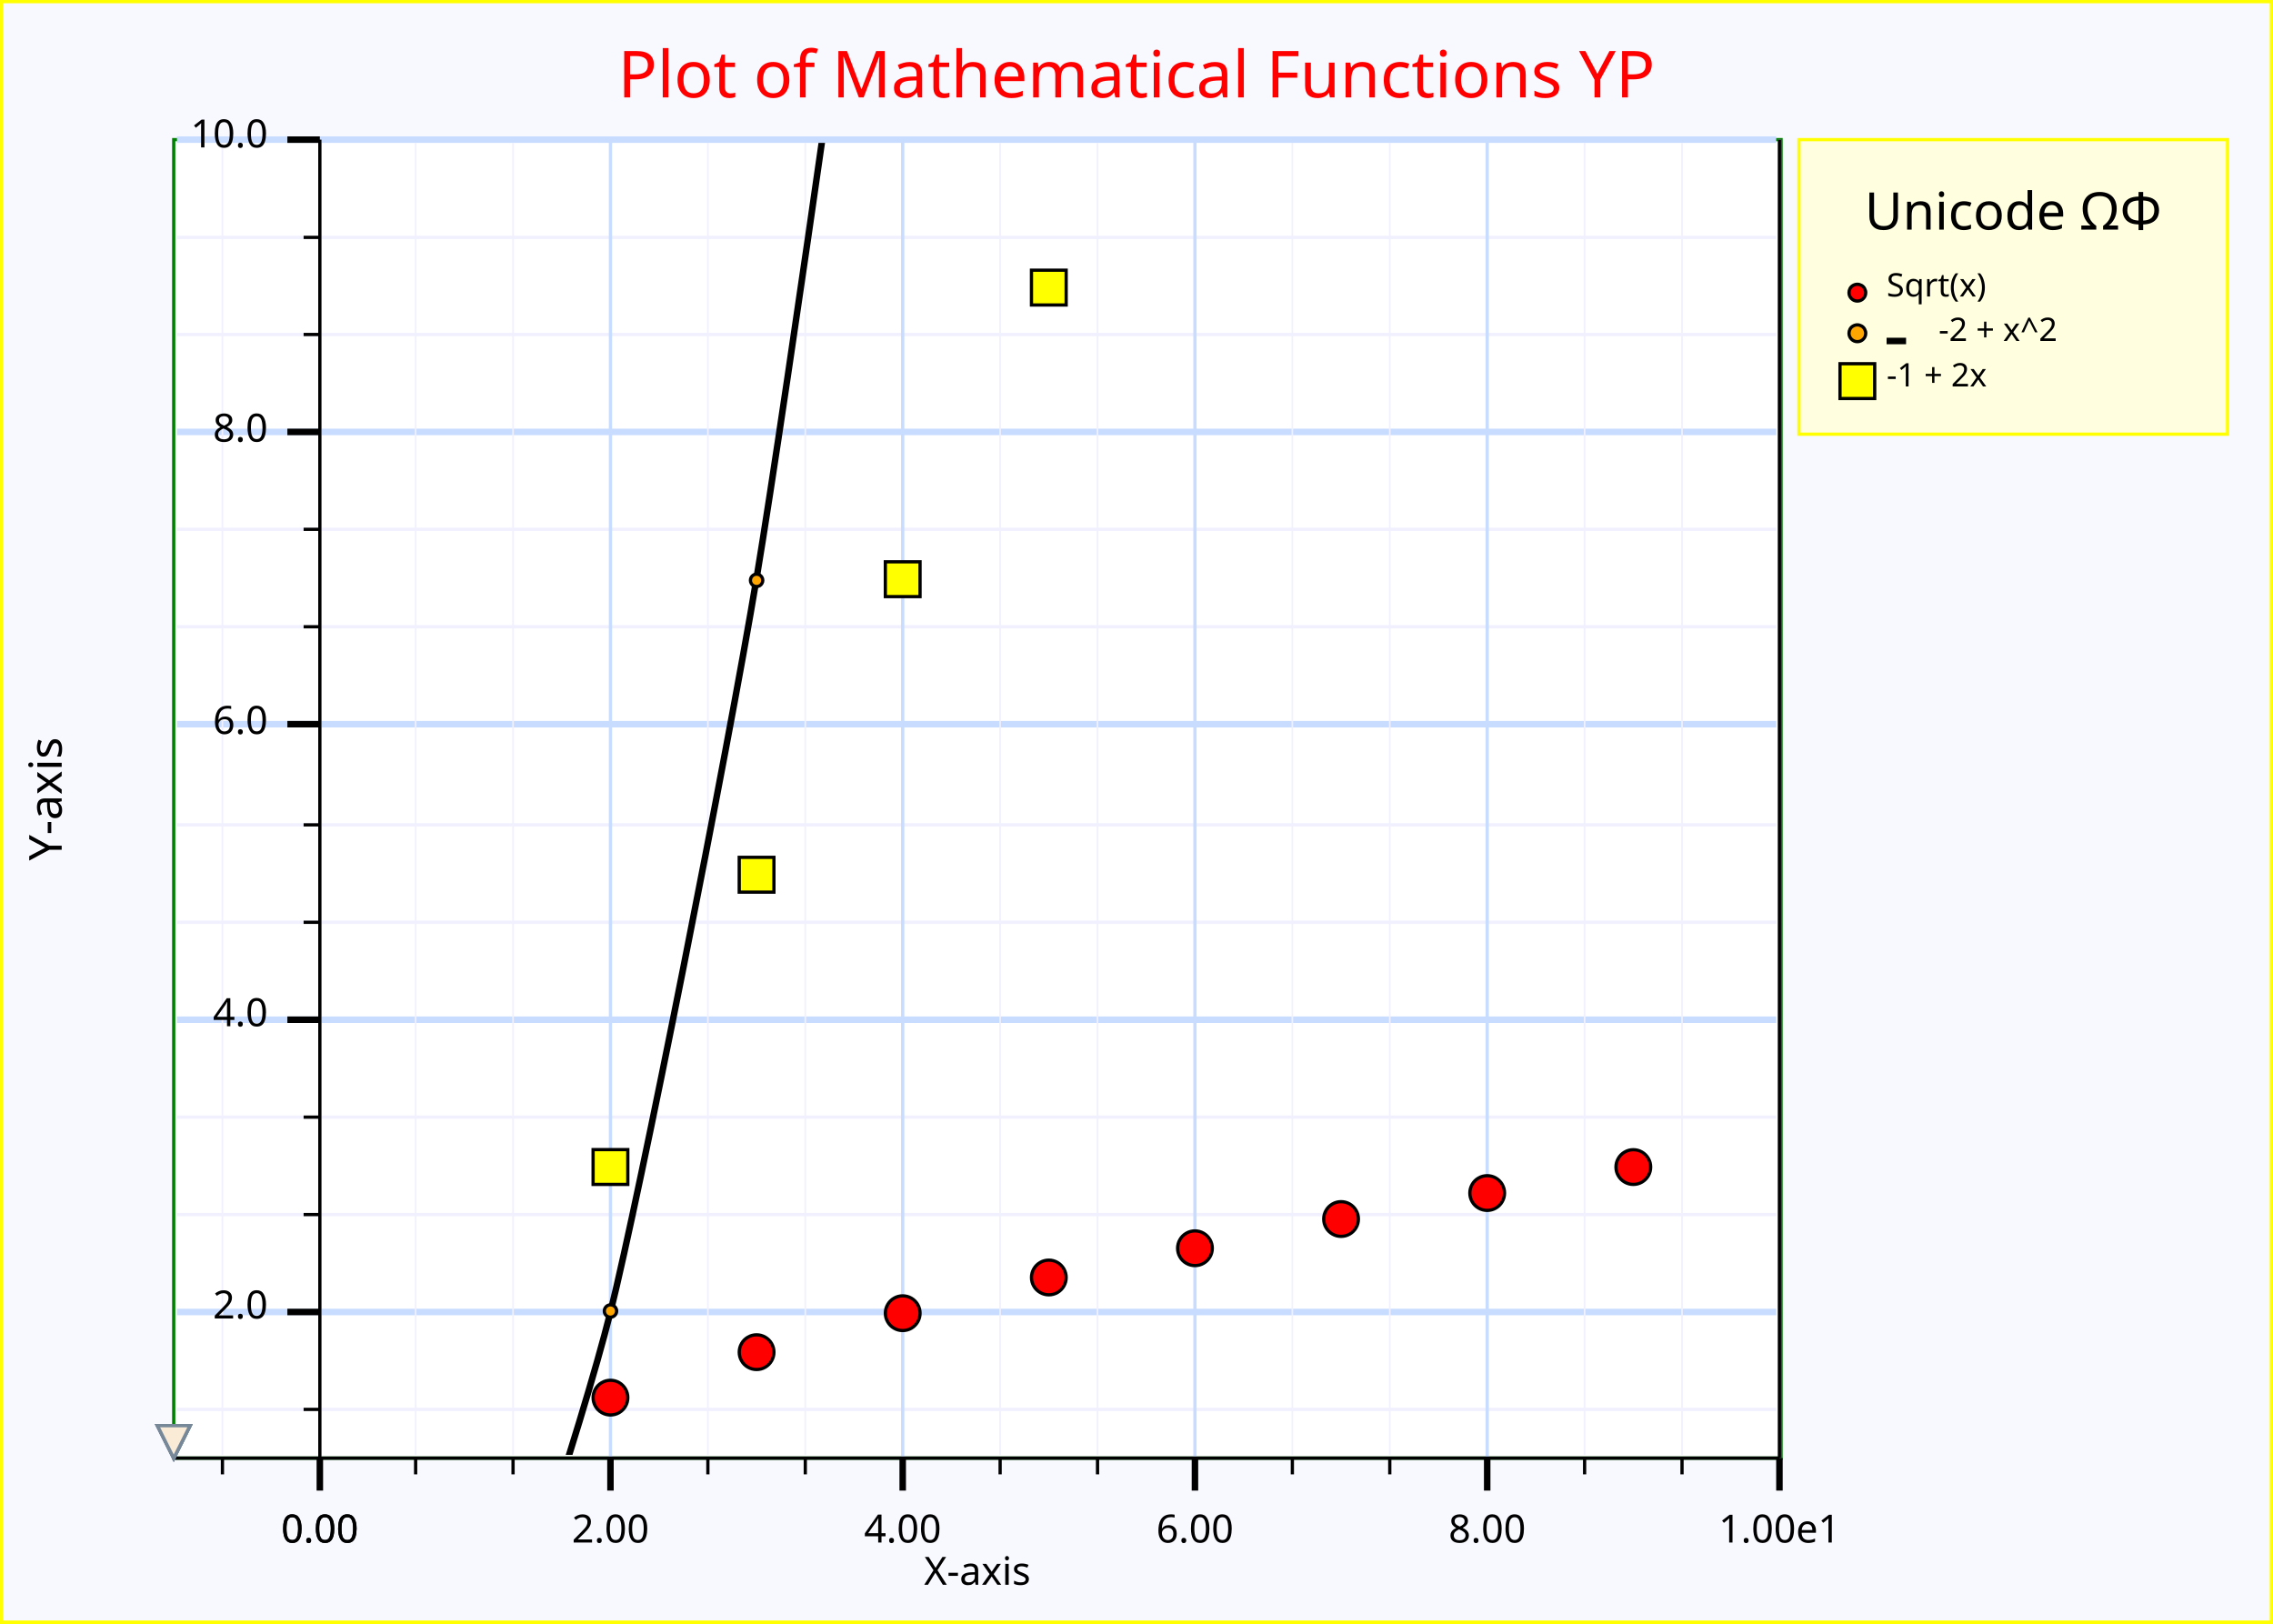
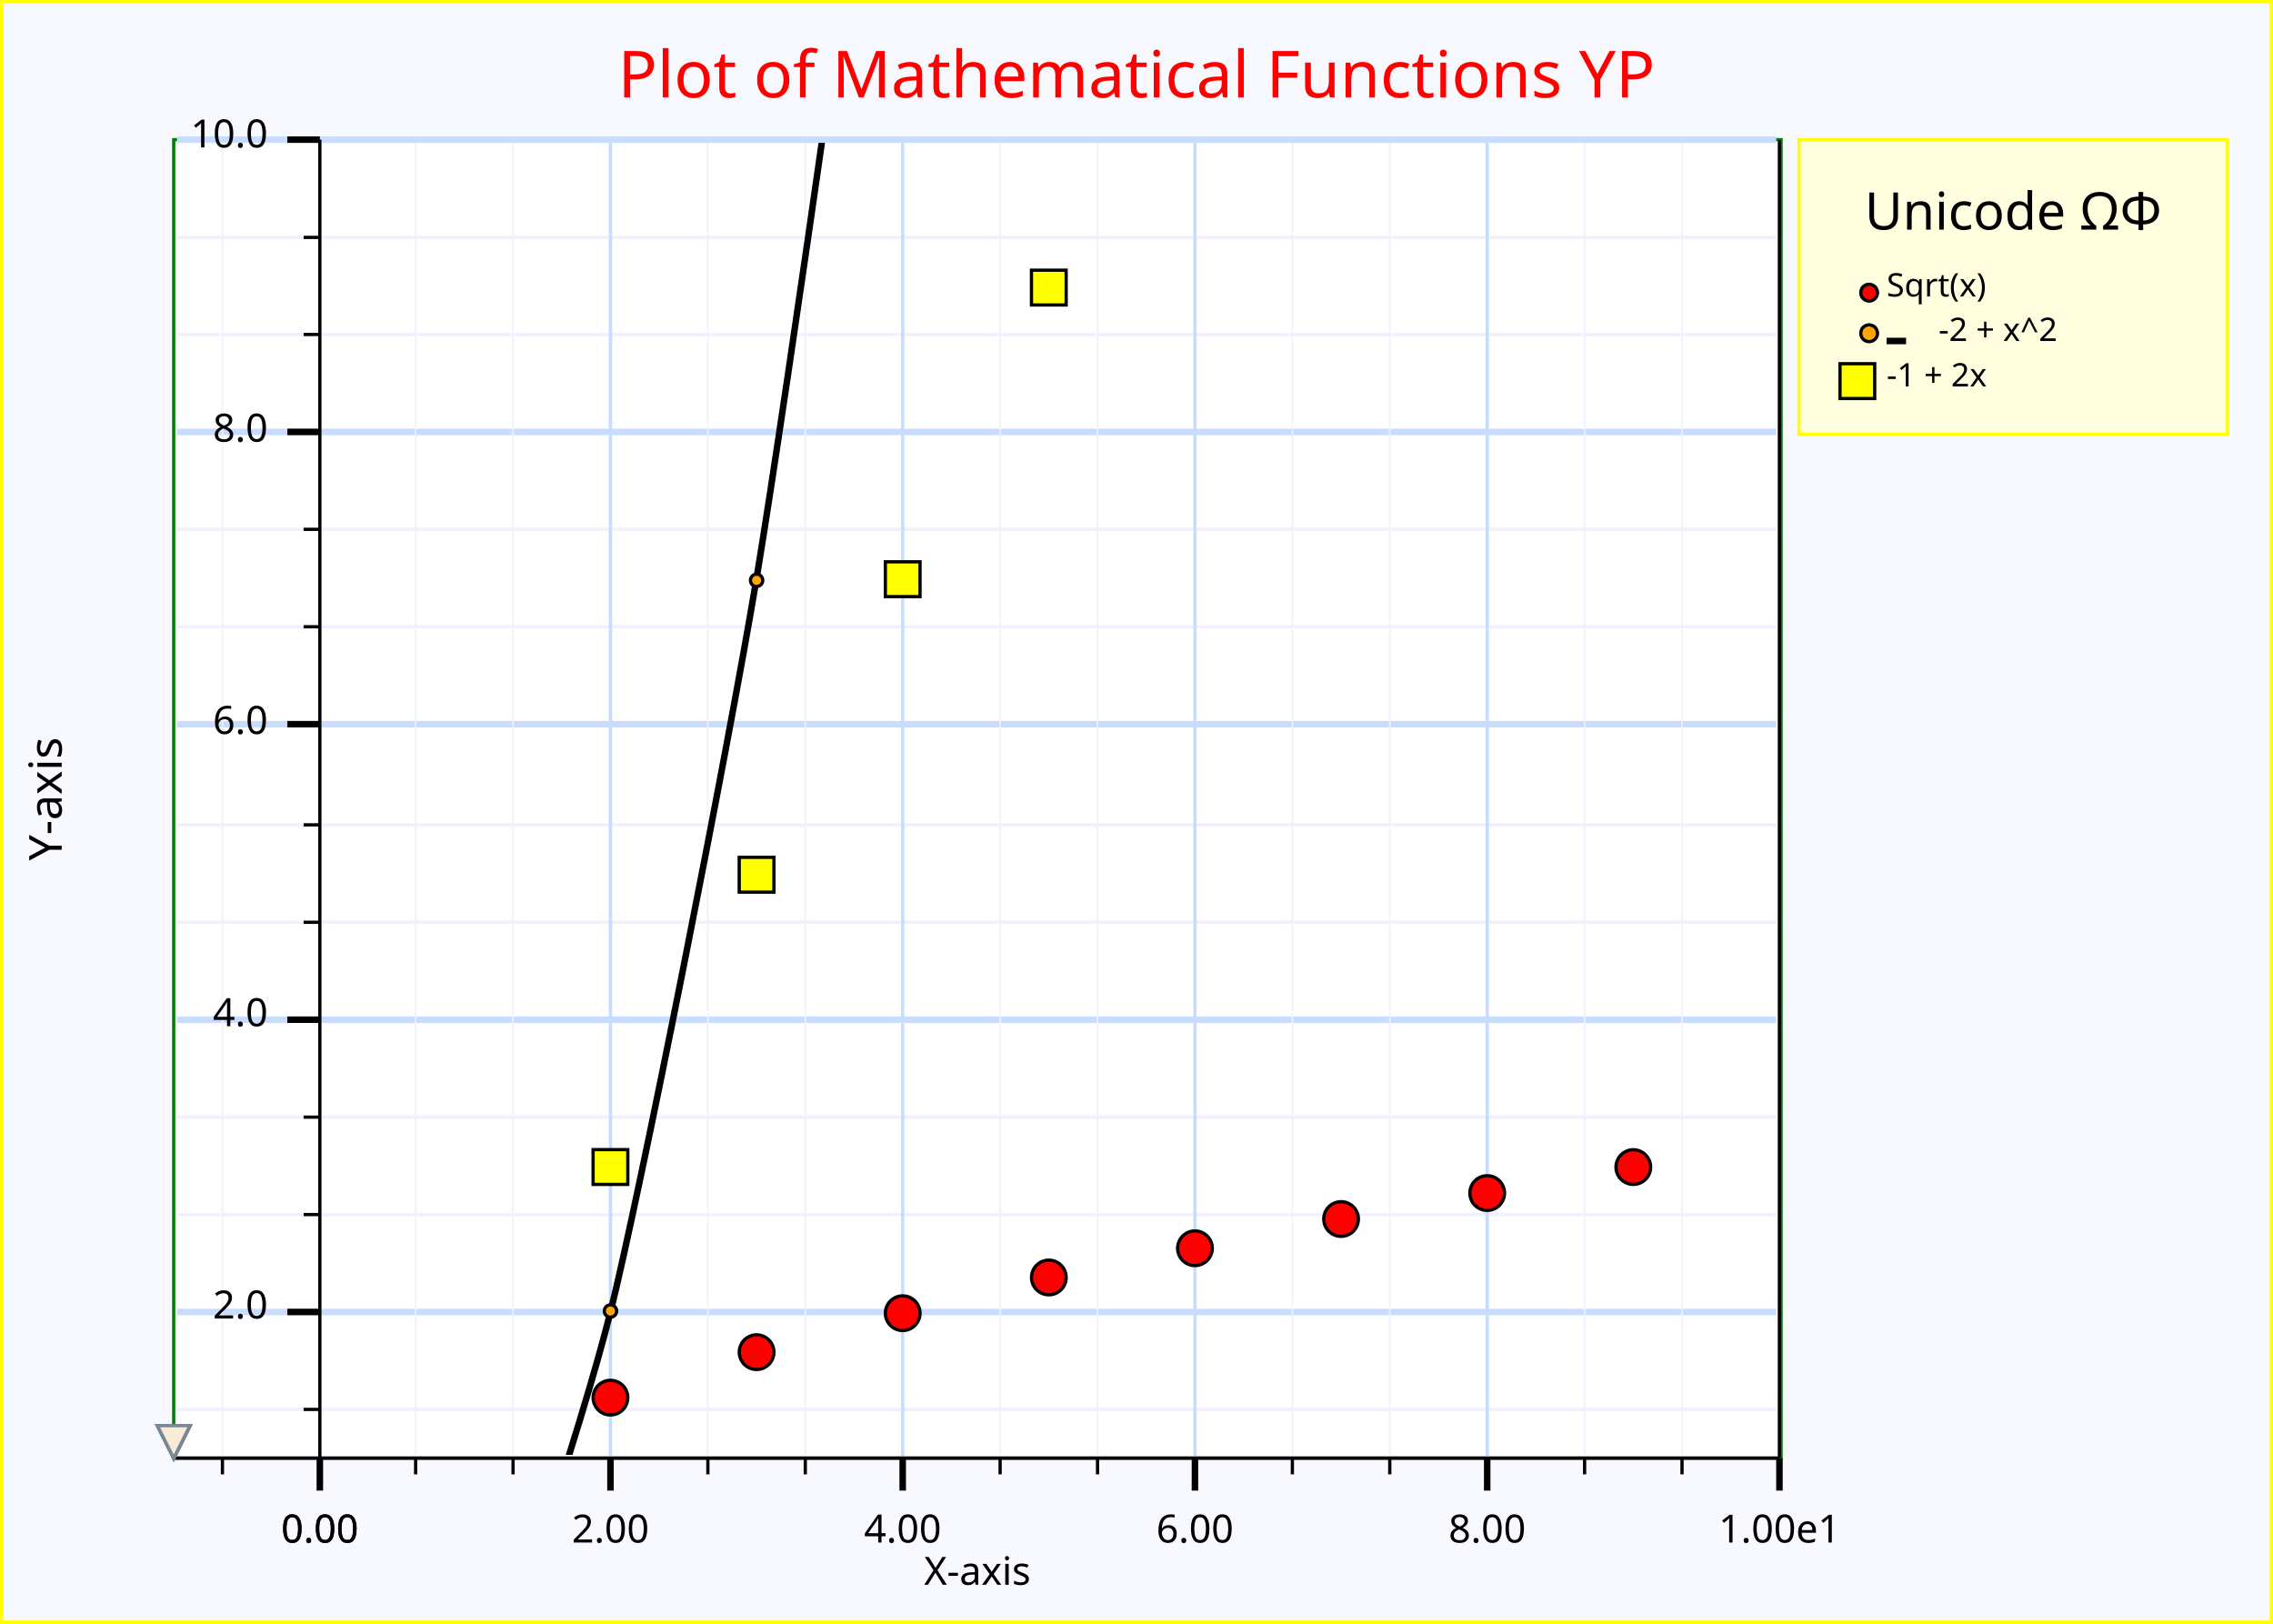
<svg xmlns="http://www.w3.org/2000/svg" width="700" height="500" version="1.1">
  <clipPath id="plot_window">
    <rect x="54.5" y="44" width="493" height="404" />
  </clipPath>
  <g id="imageBackground" stroke="rgb(255,255,0)" fill="rgb(248,248,255)" stroke-width="2">
    <rect x="0" y="0" width="700" height="500" />
  </g>
  <g id="plotBackground" stroke="rgb(0,128,0)" fill="rgb(255,255,255)" stroke-width="1">
    <rect x="53.5" y="43" width="495" height="406" />
  </g>
  <g id="yMinorGrid" stroke="rgb(240,240,255)" stroke-width="1">
    <path d="M54.5,434 L547,434  M54.5,374 L547,374  M54.5,344 L547,344  M54.5,284 L547,284  M54.5,254 L547,254  M54.5,193 L547,193  M54.5,163 L547,163  M54.5,103 L547,103  M54.5,73.1 L547,73.1  " fill="none" />
  </g>
  <g id="yMajorGrid" stroke="rgb(200,220,255)" stroke-width="2">
    <path d="M54.5,404 L547,404  M54.5,314 L547,314  M54.5,223 L547,223  M54.5,133 L547,133  M54.5,43 L547,43  " fill="none" />
  </g>
  <g id="xMinorGrid" stroke="rgb(240,240,255)" stroke-width="0.5">
    <path d="M128,44 L128,448  M158,44 L158,448  M218,44 L218,448  M248,44 L248,448  M308,44 L308,448  M338,44 L338,448  M398,44 L398,448  M428,44 L428,448  M488,44 L488,448  M518,44 L518,448  M68.5,44 L68.5,448  " fill="none" />
  </g>
  <g id="xMajorGrid" stroke="rgb(200,220,255)" stroke-width="1">
    <path d="M98.5,43 L98.5,449  M188,43 L188,449  M278,43 L278,449  M368,43 L368,449  M458,43 L458,449  M548,43 L548,449  M98.5,43 L98.5,449  " fill="none" />
  </g>
  <g id="yAxis" stroke="rgb(0,0,0)" stroke-width="1">
    <line x1="98.5" y1="43" x2="98.5" y2="449" />
    <line x1="548" y1="43" x2="548" y2="449" />
  </g>
  <g id="xAxis" stroke="rgb(0,0,0)" stroke-width="1">
    <line x1="53.5" y1="449" x2="548" y2="449" />
  </g>
  <g id="yMinorTicks" stroke="rgb(0,0,0)" stroke-width="1">
    <path d="M93.5,434 L98.5,434  M93.5,374 L98.5,374  M93.5,344 L98.5,344  M93.5,284 L98.5,284  M93.5,254 L98.5,254  M93.5,193 L98.5,193  M93.5,163 L98.5,163  M93.5,103 L98.5,103  M93.5,73.1 L98.5,73.1  " fill="none" />
  </g>
  <g id="xMinorTicks" stroke="rgb(0,0,0)" stroke-width="1">
    <path d="M128,449 L128,454  M158,449 L158,454  M218,449 L218,454  M248,449 L248,454  M308,449 L308,454  M338,449 L338,454  M398,449 L398,454  M428,449 L428,454  M488,449 L488,454  M518,449 L518,454  M68.5,449 L68.5,454  " fill="none" />
  </g>
  <g id="yMajorTicks" stroke="rgb(0,0,0)" stroke-width="2">
    <path d="M88.5,404 L98.5,404  M88.5,314 L98.5,314  M88.5,223 L98.5,223  M88.5,133 L98.5,133  M88.5,43 L98.5,43  " fill="none" />
  </g>
  <g id="xMajorTicks" stroke="rgb(0,0,0)" stroke-width="2">
    <path d="M98.5,449 L98.5,459  M188,449 L188,459  M278,449 L278,459  M368,449 L368,459  M458,449 L458,459  M548,449 L548,459  M98.5,449 L98.5,459  " fill="none" />
  </g>
  <g id="xTicksValues" font-size="12" font-family="Lucida Sans Unicode" text-anchor="middle">
    <text x="98.5" y="475">0.00
	</text>
    <text x="188" y="475">2.00
	</text>
    <text x="278" y="475">4.00
	</text>
    <text x="368" y="475">6.00
	</text>
    <text x="458" y="475">8.00
	</text>
    <text x="548" y="475">1.00e1
	</text>
    <text x="98.5" y="475">0.00
	</text>
  </g>
  <g id="yTicksValues" font-size="12" font-family="Lucida Sans Unicode" text-anchor="end">
    <text x="82.5" y="406">2.0
	</text>
    <text x="82.5" y="316">4.0
	</text>
    <text x="82.5" y="226">6.0
	</text>
    <text x="82.5" y="136">8.0
	</text>
    <text x="82.5" y="45.4">10.0
	</text>
  </g>
  <g id="yLabel">
    <text x="19" y="246" text-anchor="middle" transform="rotate(-90 19 246)" font-size="14" font-family="Lucida Sans Unicode">Y-axis
	</text>
  </g>
  <g id="xLabel">
    <text x="301" y="488" text-anchor="middle" font-size="12" font-family="Lucida Sans Unicode">X-axis
	</text>
  </g>
  <g id="plotLines" stroke-width="2">
    <g clip-path="url(#plot_window)" stroke="rgb(0,0,0)" stroke-width="2">
      <path d="M-351,-3.93e+03 S-315,-3.23e+03 -306,-3.07e+03 S-270,-2.45e+03 -261,-2.3e+03 S-225,-1.75e+03 -216,-1.63e+03 S-180,-1.15e+03 -171,-1.04e+03 S-135,-634 -126,-543 S-90.4,-210 -81.5,-137 S-45.5,124 -36.5,178 S-0.48,368 8.52,404 S44.5,521 53.5,539 S89.5,584 98.5,584 S134,557 143,539 S179,440 188,404 S224,232 233,178 S269,-65.3 278,-137 S314,-453 323,-543 S359,-931 368,-1.04e+03 S404,-1.5e+03 413,-1.63e+03 S449,-2.16e+03 458,-2.3e+03 S494,-2.91e+03 503,-3.07e+03 S548,-4.01e+03 548,-3.93e+03 " fill="none" />
    </g>
  </g>
  <g id="plotPoints" clip-path="url(#plot_window)">
    <g stroke="rgb(0,0,0)" fill="rgb(255,0,0)" font-size="14" font-family="Lucida Sans Unicode" text-anchor="middle">
-       <text x="188" y="434" text-anchor="middle">●
+       <text x="188" y="434">●
	</text>
-       <text x="233" y="420" text-anchor="middle">●
+       <text x="233" y="420">●
	</text>
-       <text x="278" y="408" text-anchor="middle">●
+       <text x="278" y="408">●
	</text>
-       <text x="323" y="397" text-anchor="middle">●
+       <text x="323" y="397">●
	</text>
-       <text x="368" y="388" text-anchor="middle">●
+       <text x="368" y="388">●
	</text>
-       <text x="413" y="379" text-anchor="middle">●
+       <text x="413" y="379">●
	</text>
-       <text x="458" y="371" text-anchor="middle">●
+       <text x="458" y="371">●
	</text>
-       <text x="503" y="363" text-anchor="middle">●
+       <text x="503" y="363">●
	</text>
    </g>
    <g stroke="rgb(0,0,0)" fill="rgb(255,165,0)" font-size="5" font-family="Lucida Sans Unicode" text-anchor="middle">
-       <text x="188" y="405" text-anchor="middle">●
+       <text x="188" y="405">●
	</text>
-       <text x="233" y="180" text-anchor="middle">●
+       <text x="233" y="180">●
	</text>
    </g>
    <g stroke="rgb(0,0,0)" fill="rgb(255,255,0)" font-size="14" font-family="Lucida Sans Unicode" text-anchor="middle">
      <text x="188" y="363" text-anchor="middle" font-size="14" font-family="Lucida Sans Unicode">■
	</text>
      <text x="233" y="273" text-anchor="middle" font-size="14" font-family="Lucida Sans Unicode">■
	</text>
      <text x="278" y="182" text-anchor="middle" font-size="14" font-family="Lucida Sans Unicode">■
	</text>
      <text x="323" y="92.2" text-anchor="middle" font-size="14" font-family="Lucida Sans Unicode">■
	</text>
    </g>
  </g>
  <g id="limitPoints" stroke="rgb(119,136,153)" fill="rgb(250,235,215)">
    <polygon points=" 48.5,439 58.5,439 53.5,449" />
    <polygon points=" 48.5,439 58.5,439 53.5,449" />
    <polygon points=" 48.5,439 58.5,439 53.5,449" />
    <polygon points=" 48.5,439 58.5,439 53.5,449" />
    <polygon points=" 48.5,439 58.5,439 53.5,449" />
    <polygon points=" 48.5,439 58.5,439 53.5,449" />
    <polygon points=" 48.5,439 58.5,439 53.5,449" />
    <polygon points=" 48.5,439 58.5,439 53.5,449" />
    <polygon points=" 48.5,439 58.5,439 53.5,449" />
    <polygon points=" 48.5,439 58.5,439 53.5,449" />
  </g>
  <g id="legendBackground" stroke="rgb(255,255,0)" fill="rgb(255,255,224)" stroke-width="1">
    <rect x="554" y="43" width="132" height="90.7" />
  </g>
  <g id="legendPoints">
    <g stroke="rgb(0,0,0)" fill="rgb(255,0,0)">
-       <text x="572" y="93.5" text-anchor="middle">●
+       <text x="572" y="93.5">●
	</text>
    </g>
    <g stroke="rgb(0,0,0)" fill="rgb(255,165,0)">
-       <text x="572" y="106" text-anchor="middle">●
+       <text x="572" y="106">●
	</text>
    </g>
    <g stroke="rgb(0,0,0)" fill="rgb(255,255,0)">
      <text x="572" y="121" text-anchor="middle" font-size="14" font-family="Lucida Sans Unicode">■
	</text>
    </g>
  </g>
  <g id="legendLines">
    <g stroke="rgb(0,0,0)" stroke-width="2">
      <line x1="581" y1="105" x2="587" y2="105" />
    </g>
  </g>
  <g id="legendText">
    <text x="620" y="70.7" text-anchor="middle" font-size="16" font-family="Lucida Sans Unicode" font-weight="normal" textLength="104">Unicode ΩΦ
	</text>
    <text x="581" y="91.3" font-size="10" font-family="Lucida Sans Unicode" font-weight="normal" textLength="43.2">Sqrt(x)
	</text>
    <text x="597" y="105" font-size="10" font-family="Lucida Sans Unicode" font-weight="normal" textLength="48">-2 + x^2
	</text>
    <text x="581" y="119" font-size="10" font-family="Lucida Sans Unicode" font-weight="normal" textLength="42">-1 + 2x
	</text>
  </g>
  <g id="title" fill="rgb(255,0,0)">
    <text x="350" y="30" text-anchor="middle" font-size="20" font-family="Lucida Sans Unicode" font-weight="normal">Plot of Mathematical Functions YP
	</text>
  </g>
  <g id="plotXValues">
</g>
  <g id="plotYValues">
</g>
</svg>
